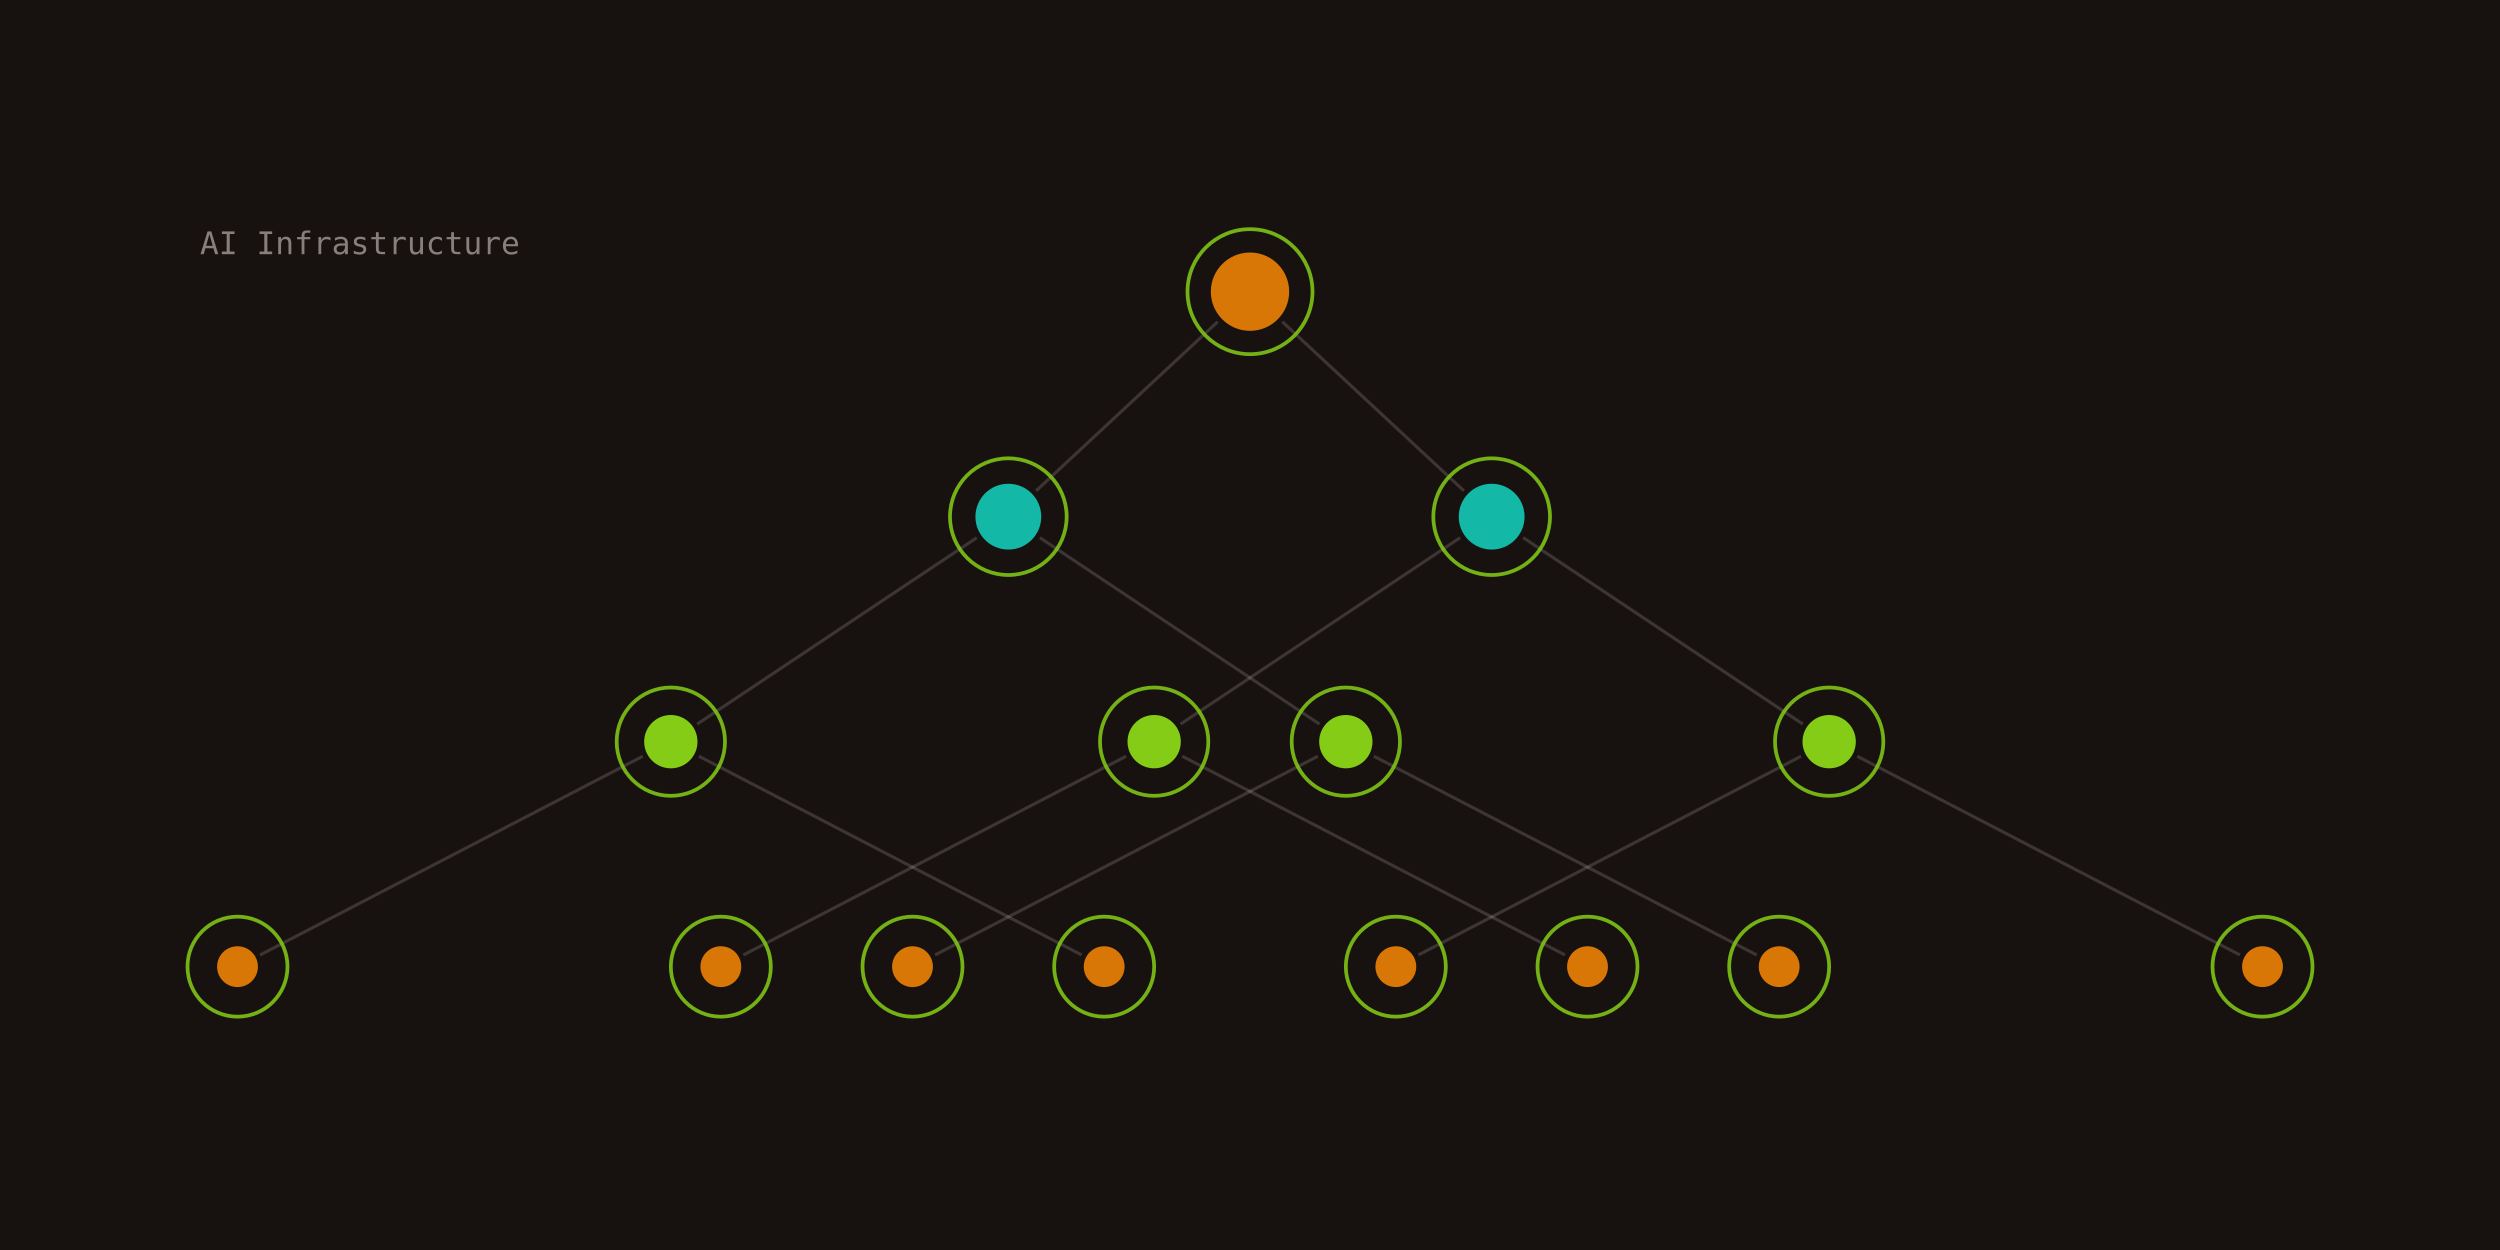
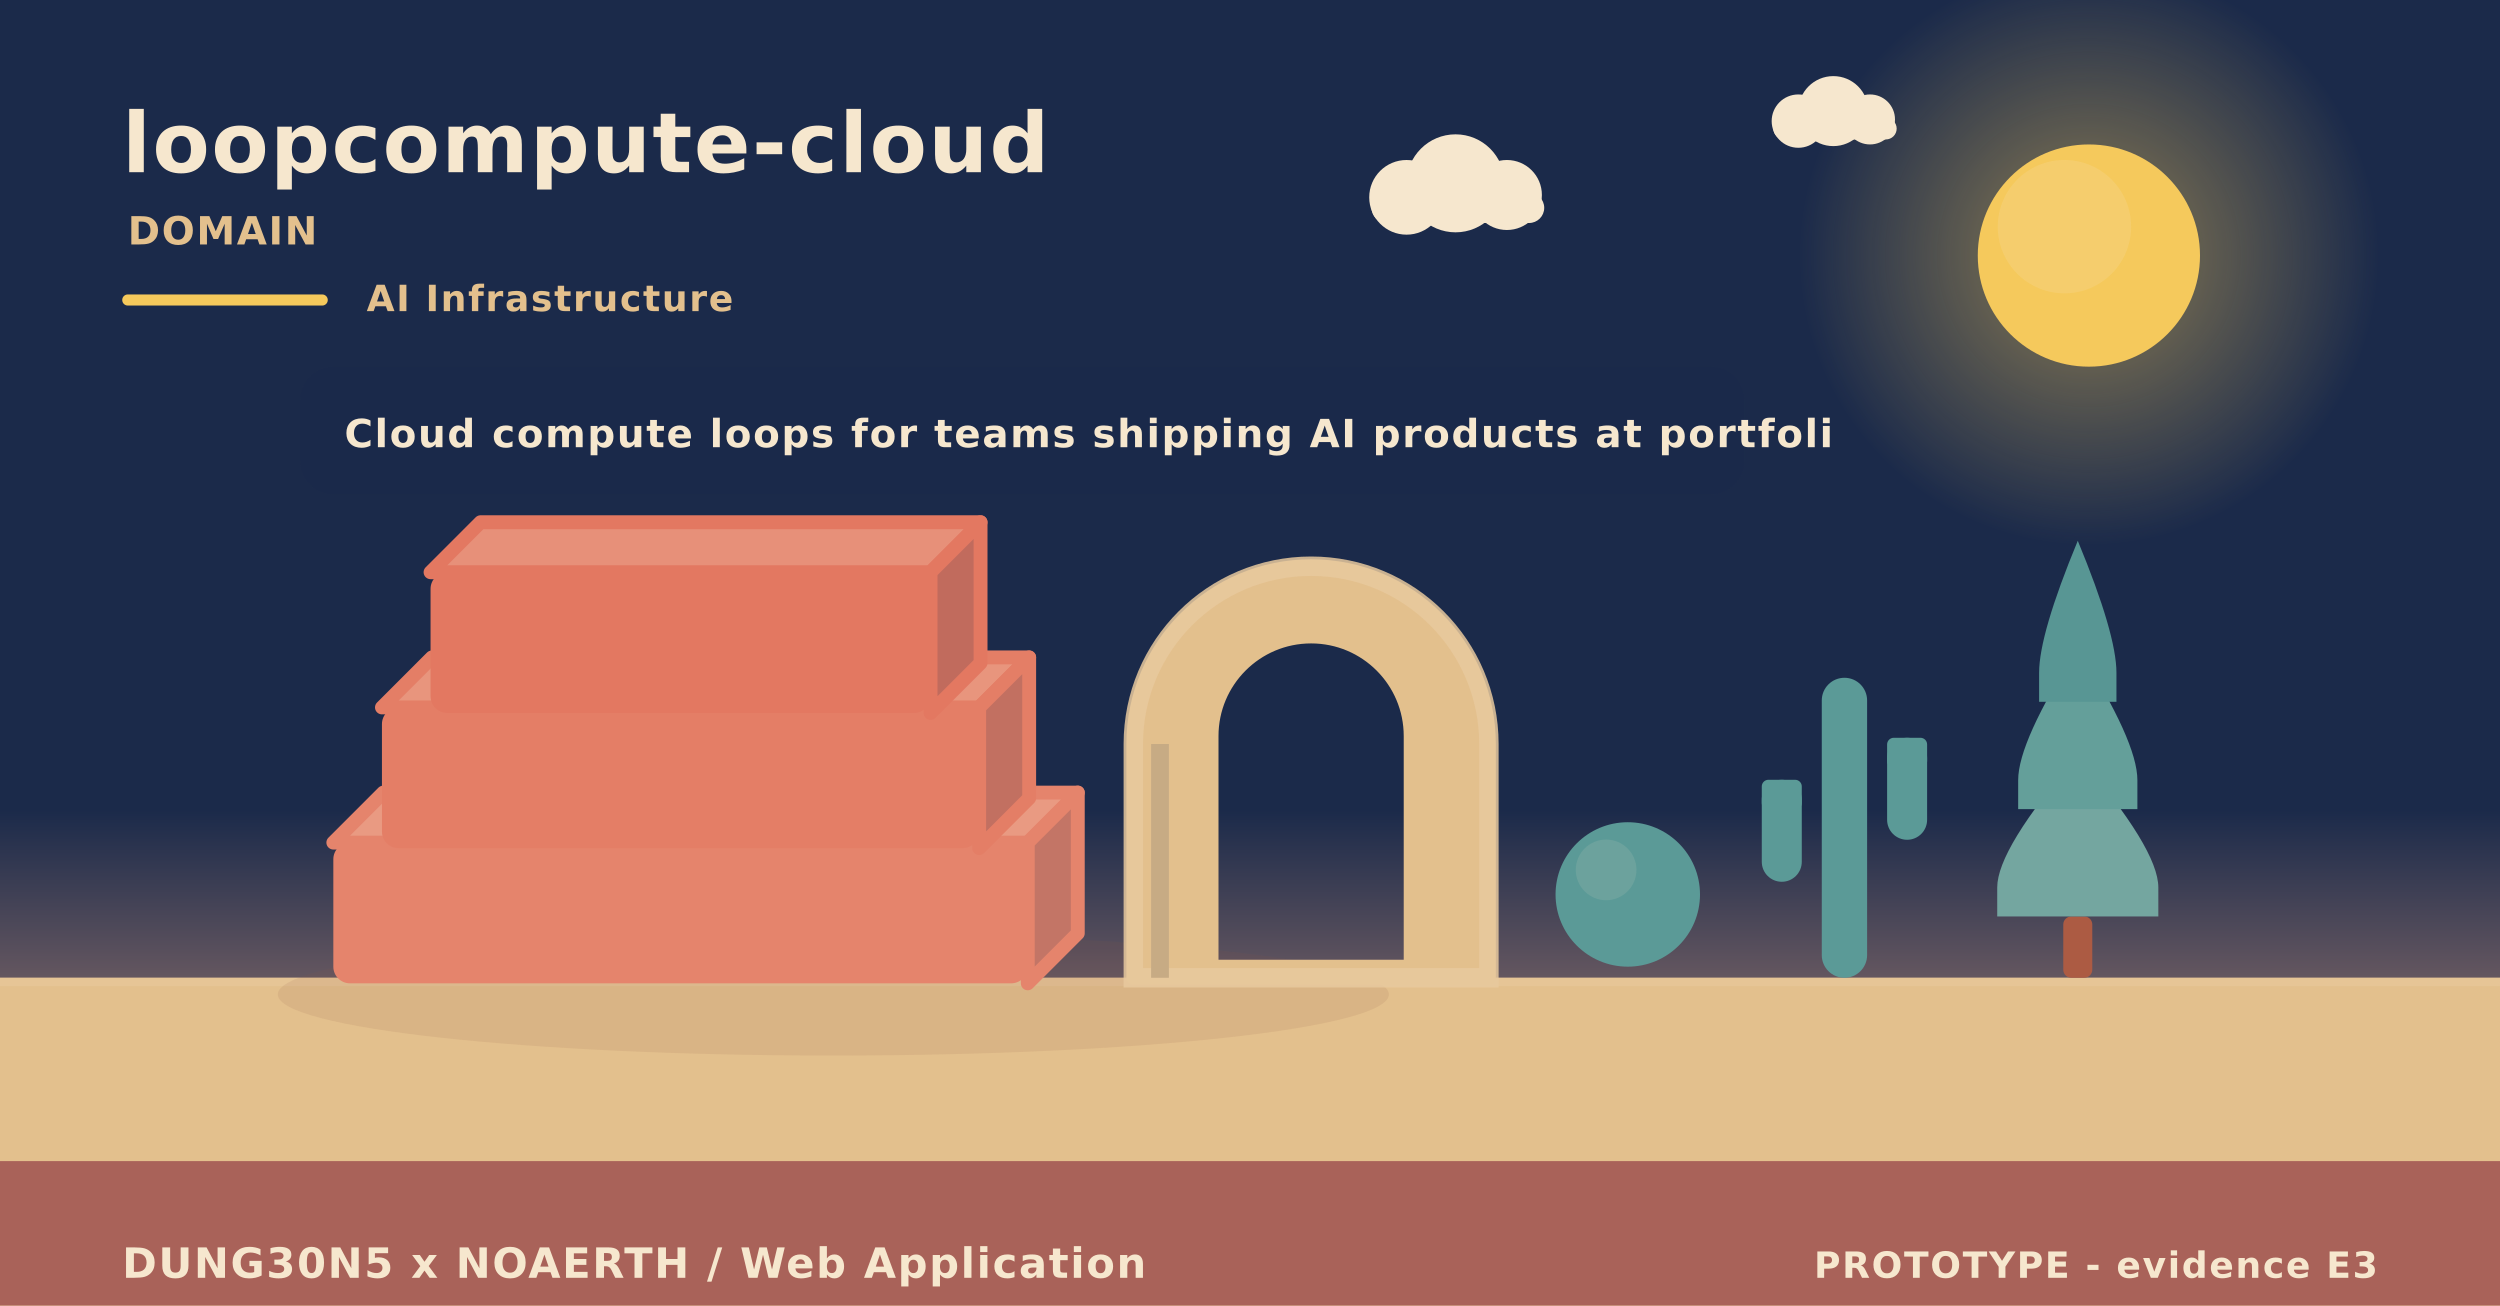
- <svg xmlns="http://www.w3.org/2000/svg" viewBox="0 0 1200 600" width="1200" height="600" role="img" aria-label="loopcompute-cloud domain model">
-   <rect width="1200" height="600" fill="#17110f" />
-   <defs>
-     <linearGradient id="gd" x1="0" y1="0" x2="1" y2="1">
-       <stop offset="0%" stop-color="#d97706" />
-       <stop offset="100%" stop-color="#14b8a6" />
-     </linearGradient>
-   </defs>
-   <line x1="600.00" y1="140.00" x2="716.00" y2="248.00" stroke="rgba(246,239,233,0.300)" stroke-width="1.50" opacity="0.55" />
-   <line x1="600.00" y1="140.00" x2="484.00" y2="248.00" stroke="rgba(246,239,233,0.300)" stroke-width="1.50" opacity="0.55" />
-   <line x1="716.00" y1="248.00" x2="878.00" y2="356.00" stroke="rgba(246,239,233,0.300)" stroke-width="1.50" opacity="0.55" />
-   <line x1="716.00" y1="248.00" x2="554.00" y2="356.00" stroke="rgba(246,239,233,0.300)" stroke-width="1.50" opacity="0.55" />
-   <line x1="484.00" y1="248.00" x2="646.00" y2="356.00" stroke="rgba(246,239,233,0.300)" stroke-width="1.50" opacity="0.55" />
-   <line x1="484.00" y1="248.00" x2="322.00" y2="356.00" stroke="rgba(246,239,233,0.300)" stroke-width="1.50" opacity="0.55" />
-   <line x1="878.00" y1="356.00" x2="1086.00" y2="464.00" stroke="rgba(246,239,233,0.300)" stroke-width="1.50" opacity="0.55" />
-   <line x1="878.00" y1="356.00" x2="670.00" y2="464.00" stroke="rgba(246,239,233,0.300)" stroke-width="1.50" opacity="0.55" />
-   <line x1="554.00" y1="356.00" x2="762.00" y2="464.00" stroke="rgba(246,239,233,0.300)" stroke-width="1.50" opacity="0.55" />
-   <line x1="554.00" y1="356.00" x2="346.00" y2="464.00" stroke="rgba(246,239,233,0.300)" stroke-width="1.50" opacity="0.55" />
-   <line x1="646.00" y1="356.00" x2="854.00" y2="464.00" stroke="rgba(246,239,233,0.300)" stroke-width="1.50" opacity="0.55" />
-   <line x1="646.00" y1="356.00" x2="438.00" y2="464.00" stroke="rgba(246,239,233,0.300)" stroke-width="1.50" opacity="0.55" />
-   <line x1="322.00" y1="356.00" x2="530.00" y2="464.00" stroke="rgba(246,239,233,0.300)" stroke-width="1.50" opacity="0.55" />
-   <line x1="322.00" y1="356.00" x2="114.00" y2="464.00" stroke="rgba(246,239,233,0.300)" stroke-width="1.50" opacity="0.55" />
-   <circle cx="600.00" cy="140.00" r="20.00" fill="#d97706" opacity="1.00" stroke="#17110f" stroke-width="2.40" />
+ <svg xmlns="http://www.w3.org/2000/svg" width="900" height="470" viewBox="0 0 900 470" role="img" aria-label="loopcompute-cloud - the problem it addresses">
+   <linearGradient id="skym" x1="0" y1="0" x2="0" y2="1">
+     <stop offset="0" stop-color="#1b2a4a" />
+     <stop offset="0.62" stop-color="#1b2a4a" />
+     <stop offset="1" stop-color="#f3ad8a" />
+   </linearGradient>
+   <rect width="900" height="470" fill="url(#skym)" />
+   <radialGradient id="sunm">
+     <stop offset="0.35" stop-color="#f5c95c" stop-opacity="0.34" />
+     <stop offset="1" stop-color="#f5c95c" stop-opacity="0" />
+   </radialGradient>
+   <circle cx="752" cy="92" r="104" fill="url(#sunm)" />
+   <circle cx="752" cy="92" r="40" fill="#f5c95c" />
+   <circle cx="743.2" cy="81.6" r="24" fill="#f5d27e" opacity="0.5" />
  <g>
-     <circle cx="600.00" cy="140.00" r="30.00" fill="none" stroke="#84cc16" stroke-width="1.80" opacity="0.85" />
-     <animate attributeName="opacity" values="0.25;1.0;0.25" dur="8.812s" begin="0.0s" repeatCount="indefinite" />
+     <circle cx="524" cy="66" r="17.64" fill="#f6e7ce" />
+     <circle cx="506.36" cy="71.04" r="13.44" fill="#f6e7ce" />
+     <circle cx="542.48" cy="70.2" r="12.6" fill="#f6e7ce" />
+     <rect x="493.76" y="69.36" width="62.16" height="10.92" rx="5.46" fill="#f6e7ce" />
+     <animateTransform attributeName="transform" type="translate" values="0 0;24 0;0 0" dur="36s" begin="0s" repeatCount="indefinite" />
  </g>
-   <circle cx="716.00" cy="248.00" r="17.00" fill="#14b8a6" opacity="1.00" stroke="#17110f" stroke-width="2.40" />
  <g>
-     <circle cx="716.00" cy="248.00" r="28.00" fill="none" stroke="#84cc16" stroke-width="1.80" opacity="0.85" />
-     <animate attributeName="opacity" values="0.25;1.0;0.25" dur="8.812s" begin="0.5s" repeatCount="indefinite" />
+     <circle cx="660" cy="40" r="12.6" fill="#f6e7ce" />
+     <circle cx="647.4" cy="43.6" r="9.6" fill="#f6e7ce" />
+     <circle cx="673.2" cy="43" r="9" fill="#f6e7ce" />
+     <rect x="638.4" y="42.4" width="44.4" height="7.8" rx="3.9" fill="#f6e7ce" />
+     <animateTransform attributeName="transform" type="translate" values="0 0;-18 0;0 0" dur="46s" begin="3s" repeatCount="indefinite" />
  </g>
-   <circle cx="484.00" cy="248.00" r="17.00" fill="#14b8a6" opacity="1.00" stroke="#17110f" stroke-width="2.40" />
-   <g>
-     <circle cx="484.00" cy="248.00" r="28.00" fill="none" stroke="#84cc16" stroke-width="1.80" opacity="0.85" />
-     <animate attributeName="opacity" values="0.25;1.0;0.25" dur="8.812s" begin="0.62s" repeatCount="indefinite" />
-   </g>
-   <circle cx="878.00" cy="356.00" r="14.00" fill="#84cc16" opacity="1.00" stroke="#17110f" stroke-width="2.40" />
-   <g>
-     <circle cx="878.00" cy="356.00" r="26.00" fill="none" stroke="#84cc16" stroke-width="1.80" opacity="0.85" />
-     <animate attributeName="opacity" values="0.25;1.0;0.25" dur="8.812s" begin="1.0s" repeatCount="indefinite" />
-   </g>
-   <circle cx="554.00" cy="356.00" r="14.00" fill="#84cc16" opacity="1.00" stroke="#17110f" stroke-width="2.40" />
-   <g>
-     <circle cx="554.00" cy="356.00" r="26.00" fill="none" stroke="#84cc16" stroke-width="1.80" opacity="0.85" />
-     <animate attributeName="opacity" values="0.25;1.0;0.25" dur="8.812s" begin="1.12s" repeatCount="indefinite" />
-   </g>
-   <circle cx="646.00" cy="356.00" r="14.00" fill="#84cc16" opacity="1.00" stroke="#17110f" stroke-width="2.40" />
-   <g>
-     <circle cx="646.00" cy="356.00" r="26.00" fill="none" stroke="#84cc16" stroke-width="1.80" opacity="0.85" />
-     <animate attributeName="opacity" values="0.25;1.0;0.25" dur="8.812s" begin="1.24s" repeatCount="indefinite" />
-   </g>
-   <circle cx="322.00" cy="356.00" r="14.00" fill="#84cc16" opacity="1.00" stroke="#17110f" stroke-width="2.40" />
-   <g>
-     <circle cx="322.00" cy="356.00" r="26.00" fill="none" stroke="#84cc16" stroke-width="1.80" opacity="0.85" />
-     <animate attributeName="opacity" values="0.25;1.0;0.25" dur="8.812s" begin="1.36s" repeatCount="indefinite" />
-   </g>
-   <circle cx="1086.00" cy="464.00" r="11.00" fill="#d97706" opacity="1.00" stroke="#17110f" stroke-width="2.40" />
-   <g>
-     <circle cx="1086.00" cy="464.00" r="24.00" fill="none" stroke="#84cc16" stroke-width="1.80" opacity="0.85" />
-     <animate attributeName="opacity" values="0.25;1.0;0.25" dur="8.812s" begin="1.5s" repeatCount="indefinite" />
-   </g>
-   <circle cx="670.00" cy="464.00" r="11.00" fill="#d97706" opacity="1.00" stroke="#17110f" stroke-width="2.40" />
-   <g>
-     <circle cx="670.00" cy="464.00" r="24.00" fill="none" stroke="#84cc16" stroke-width="1.80" opacity="0.85" />
-     <animate attributeName="opacity" values="0.25;1.0;0.25" dur="8.812s" begin="1.62s" repeatCount="indefinite" />
-   </g>
-   <circle cx="762.00" cy="464.00" r="11.00" fill="#d97706" opacity="1.00" stroke="#17110f" stroke-width="2.40" />
-   <g>
-     <circle cx="762.00" cy="464.00" r="24.00" fill="none" stroke="#84cc16" stroke-width="1.80" opacity="0.85" />
-     <animate attributeName="opacity" values="0.25;1.0;0.25" dur="8.812s" begin="1.74s" repeatCount="indefinite" />
-   </g>
-   <circle cx="346.00" cy="464.00" r="11.00" fill="#d97706" opacity="1.00" stroke="#17110f" stroke-width="2.40" />
-   <g>
-     <circle cx="346.00" cy="464.00" r="24.00" fill="none" stroke="#84cc16" stroke-width="1.80" opacity="0.85" />
-     <animate attributeName="opacity" values="0.25;1.0;0.25" dur="8.812s" begin="1.86s" repeatCount="indefinite" />
-   </g>
-   <circle cx="854.00" cy="464.00" r="11.00" fill="#d97706" opacity="1.00" stroke="#17110f" stroke-width="2.40" />
-   <g>
-     <circle cx="854.00" cy="464.00" r="24.00" fill="none" stroke="#84cc16" stroke-width="1.80" opacity="0.85" />
-     <animate attributeName="opacity" values="0.25;1.0;0.25" dur="8.812s" begin="1.98s" repeatCount="indefinite" />
-   </g>
-   <circle cx="438.00" cy="464.00" r="11.00" fill="#d97706" opacity="1.00" stroke="#17110f" stroke-width="2.40" />
-   <g>
-     <circle cx="438.00" cy="464.00" r="24.00" fill="none" stroke="#84cc16" stroke-width="1.80" opacity="0.85" />
-     <animate attributeName="opacity" values="0.25;1.0;0.25" dur="8.812s" begin="2.1s" repeatCount="indefinite" />
-   </g>
-   <circle cx="530.00" cy="464.00" r="11.00" fill="#d97706" opacity="1.00" stroke="#17110f" stroke-width="2.40" />
-   <g>
-     <circle cx="530.00" cy="464.00" r="24.00" fill="none" stroke="#84cc16" stroke-width="1.80" opacity="0.85" />
-     <animate attributeName="opacity" values="0.25;1.0;0.25" dur="8.812s" begin="2.22s" repeatCount="indefinite" />
-   </g>
-   <circle cx="114.00" cy="464.00" r="11.00" fill="#d97706" opacity="1.00" stroke="#17110f" stroke-width="2.40" />
-   <g>
-     <circle cx="114.00" cy="464.00" r="24.00" fill="none" stroke="#84cc16" stroke-width="1.80" opacity="0.85" />
-     <animate attributeName="opacity" values="0.25;1.0;0.25" dur="8.812s" begin="2.34s" repeatCount="indefinite" />
-   </g>
-   <text x="96" y="122" font-family="ui-monospace,Menlo,monospace" font-size="15" fill="rgba(246,239,233,0.500)">AI Infrastructure</text>
+   <rect x="0" y="352" width="900" height="118" fill="#e3c08d" />
+   <rect x="0" y="352" width="900" height="3" fill="#e6c596" />
+   <text x="44" y="62" font-family="Verdana,DejaVu Sans,sans-serif" font-size="30" font-weight="700" letter-spacing="0.6" fill="#f6e7ce" text-anchor="start">loopcompute-cloud</text>
+   <text x="46" y="88" font-family="Verdana,DejaVu Sans,sans-serif" font-size="14" font-weight="700" letter-spacing="0.6" fill="#e3c08d" text-anchor="start">DOMAIN</text>
+   <rect x="44" y="106" width="74" height="4" rx="2" fill="#f5c95c" />
+   <text x="132" y="112" font-family="Verdana,DejaVu Sans,sans-serif" font-size="13" font-weight="700" letter-spacing="0.6" fill="#e3c08d" text-anchor="start">AI Infrastructure</text>
+   <ellipse cx="300" cy="358" rx="200" ry="22" fill="rgba(138,90,68,0.11)" />
+   <path d="M120,303.33 L370,303.33 L388,285.33 L138,285.33 Z" fill="#e99a82" stroke="#e5846c" stroke-width="5" stroke-linejoin="round" />
+   <path d="M370,303.33 L388,285.33 L388,336 L370,354 Z" fill="#c37566" stroke="#e5846c" stroke-width="5" stroke-linejoin="round" />
+   <rect x="120" y="303.33" width="250" height="50.67" rx="6" fill="#e5846c" />
+   <path d="M137.5,254.67 L352.5,254.67 L370.5,236.67 L155.5,236.67 Z" fill="#e8957d" stroke="#e47e66" stroke-width="5" stroke-linejoin="round" />
+   <path d="M352.5,254.67 L370.5,236.67 L370.5,287.33 L352.5,305.33 Z" fill="#c27061" stroke="#e47e66" stroke-width="5" stroke-linejoin="round" />
+   <rect x="137.5" y="254.67" width="215" height="50.67" rx="6" fill="#e47e66" />
+   <path d="M155,206 L335,206 L353,188 L173,188 Z" fill="#e79079" stroke="#e37861" stroke-width="5" stroke-linejoin="round" />
+   <path d="M335,206 L353,188 L353,238.67 L335,256.67 Z" fill="#c16b5d" stroke="#e37861" stroke-width="5" stroke-linejoin="round" />
+   <rect x="155" y="206" width="180" height="50.67" rx="6" fill="#e37861" />
+   <path d="M408,352 L408,267.84 A64,64 0 0 1 536,267.84 L536,352 Z M436.16,348 L436.16,264.97 A35.84,35.84 0 0 1 507.84,264.97 L507.84,348 Z" fill="#e3c08d" fill-rule="evenodd" stroke="#e3c08d" stroke-width="5" stroke-linejoin="round" />
+   <path d="M408,352 L408,267.84 A64,64 0 0 1 536,267.84 L536,352 Z" fill="none" stroke="#e8c99d" stroke-width="7" stroke-linecap="round" opacity="0.85" />
+   <rect x="414.4" y="267.84" width="6.4" height="84.16" fill="#c7ab84" />
+   <circle cx="586" cy="322" r="26" fill="#5b9a97" />
+   <circle cx="578.2" cy="313.16" r="10.92" fill="#7aa9a2" opacity="0.55" />
+   <rect x="655.84" y="244" width="16.32" height="108" rx="8.16" fill="#5b9a97" />
+   <rect x="634.24" y="280.72" width="14.4" height="36.72" rx="7.2" fill="#5b9a97" />
+   <rect x="634.24" y="280.72" width="14.4" height="10.8" rx="2.4" fill="#5b9a97" />
+   <rect x="679.36" y="265.6" width="14.4" height="36.72" rx="7.2" fill="#5b9a97" />
+   <rect x="679.36" y="265.6" width="14.4" height="10.8" rx="2.4" fill="#5b9a97" />
+   <rect x="742.78" y="329.92" width="10.44" height="22.08" rx="2.9" fill="#ac5b43" />
+   <path d="M748,271.96 Q719,305.58 719,319.49 Q719,329.92 719,329.92 L777,329.92 Q777,329.92 777,319.49 Q777,305.58 748,271.96 Z" fill="#74a6a0" />
+   <path d="M748,233.32 Q726.54,266.94 726.54,280.85 Q726.54,291.28 726.54,291.28 L769.46,291.28 Q769.46,291.28 769.46,280.85 Q769.46,266.94 748,233.32 Z" fill="#649f9a" />
+   <path d="M748,194.68 Q734.08,228.3 734.08,242.21 Q734.08,252.64 734.08,252.64 L761.92,252.64 Q761.92,252.64 761.92,242.21 Q761.92,228.3 748,194.68 Z" fill="#589694" />
+   <rect x="108" y="132" width="520" height="46" rx="12" fill="rgba(27,42,74,0.42)" opacity="0.94" />
+   <text x="124" y="161" font-family="Verdana,DejaVu Sans,sans-serif" font-size="14" font-weight="700" letter-spacing="0.6" fill="#f6e7ce" text-anchor="start">Cloud compute loops for teams shipping AI products at portfoli</text>
+   <rect x="0" y="418" width="900" height="52" rx="0" fill="#a65c56" opacity="0.94" />
+   <text x="44" y="460" font-family="Verdana,DejaVu Sans,sans-serif" font-size="15" font-weight="700" letter-spacing="0.6" fill="#f6e7ce" text-anchor="start">DUNG30N5 x NOAERTH  /  Web Application</text>
+   <text x="856" y="460" font-family="Verdana,DejaVu Sans,sans-serif" font-size="13" font-weight="700" letter-spacing="0.6" fill="#f6e7ce" text-anchor="end">PROTOTYPE  -  evidence E3</text>
</svg>
